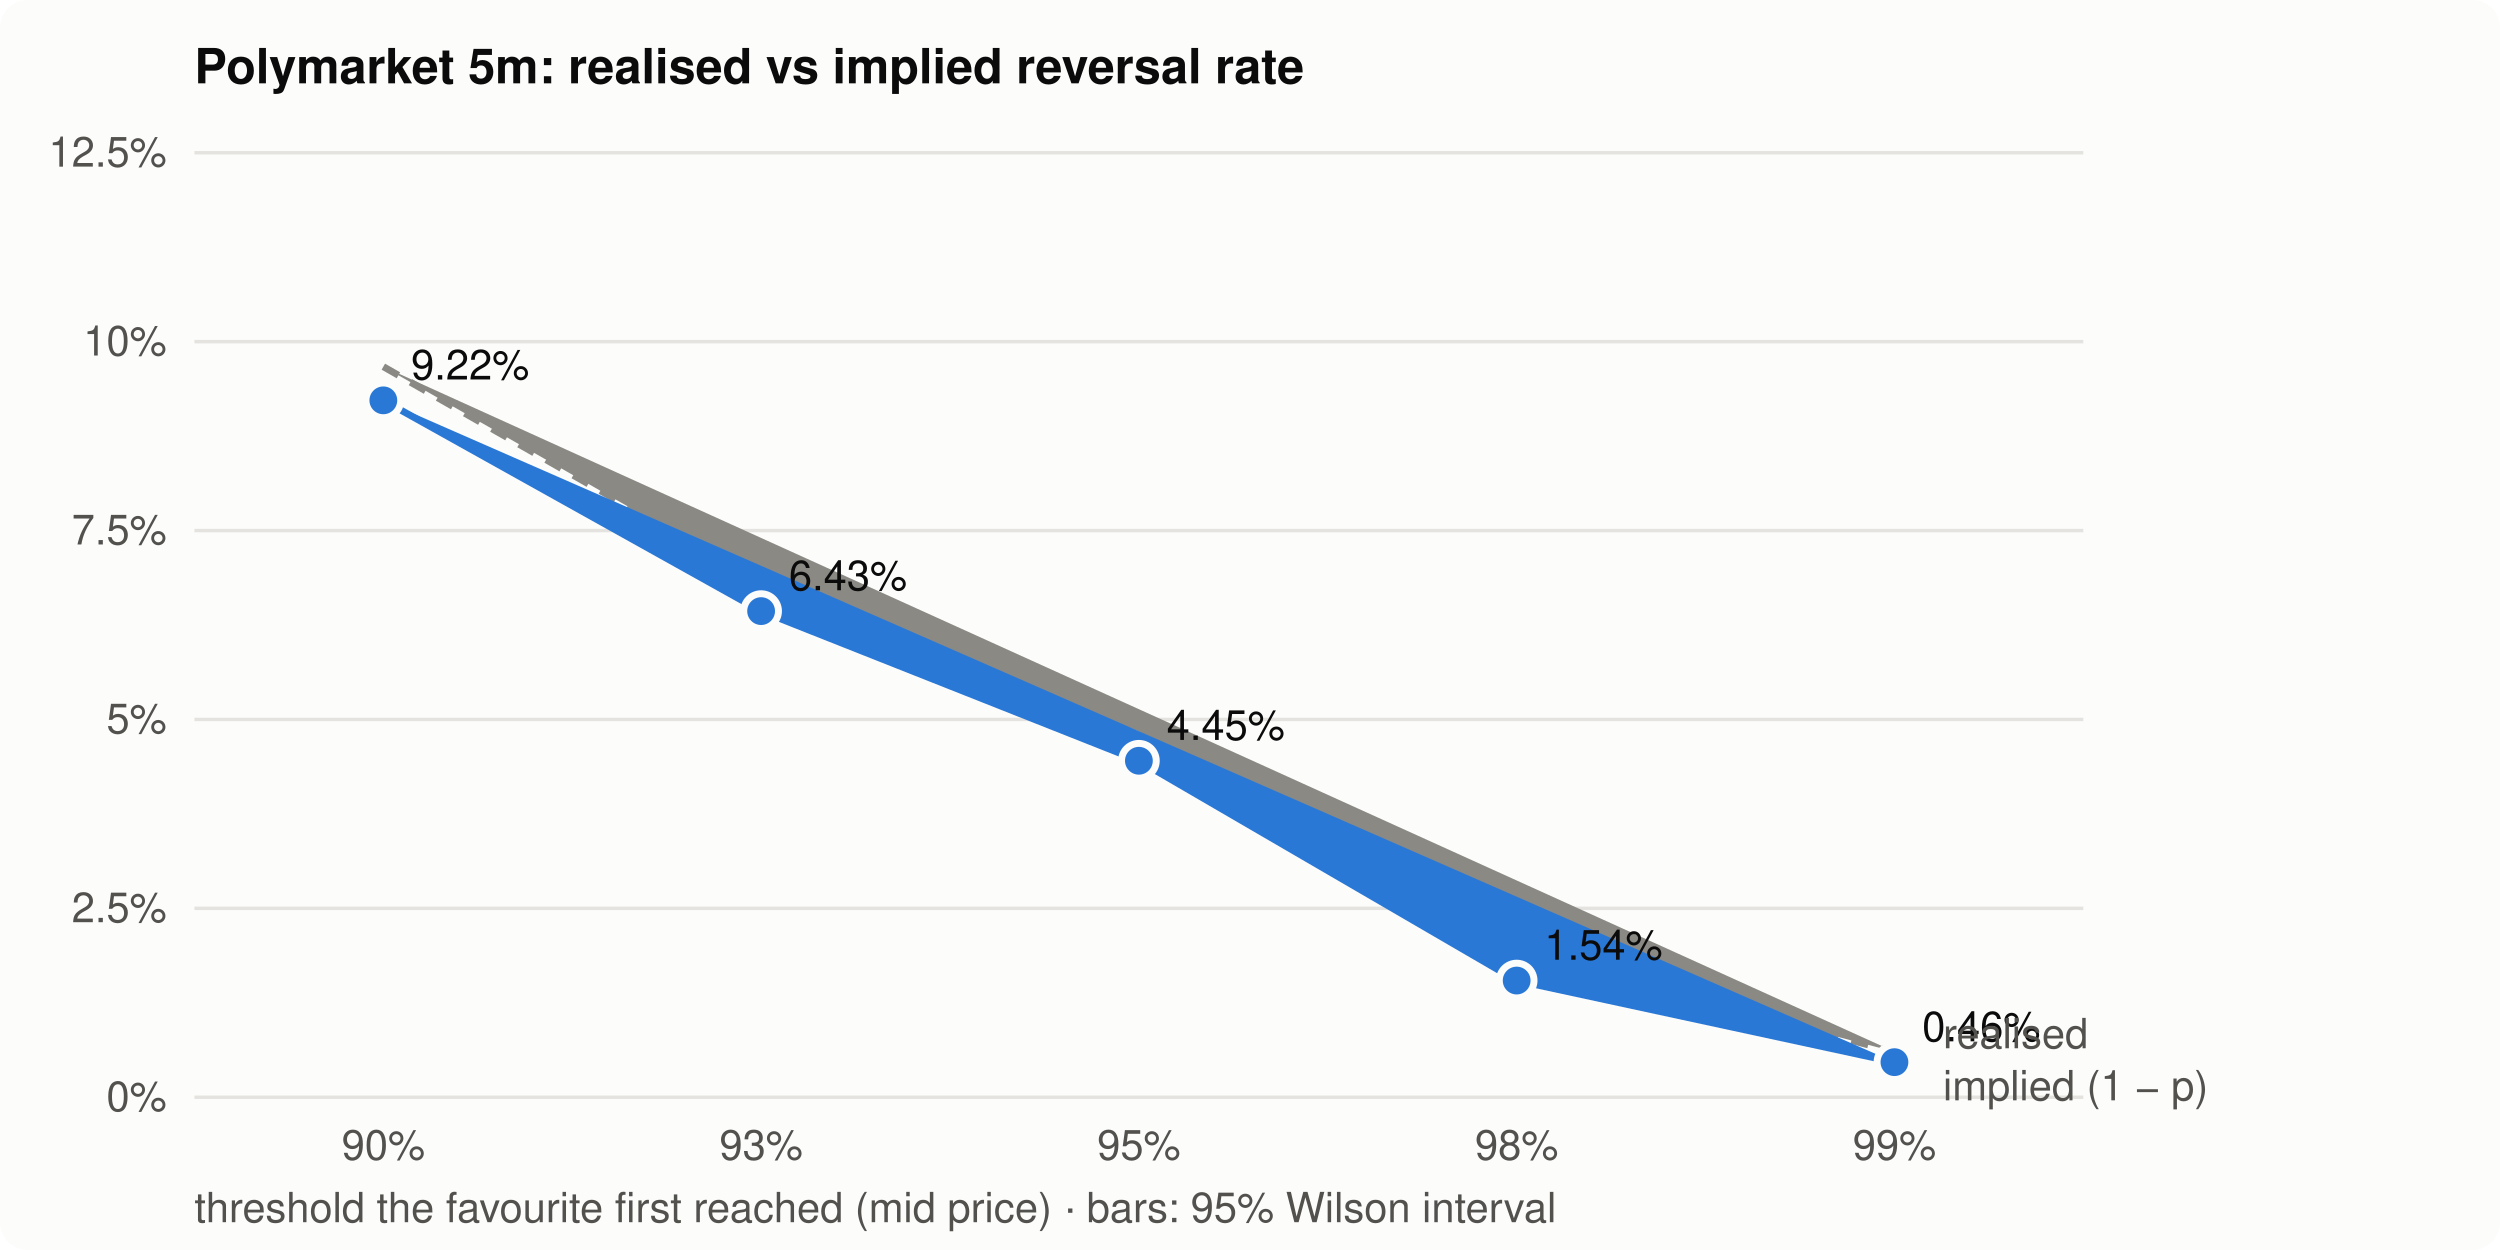
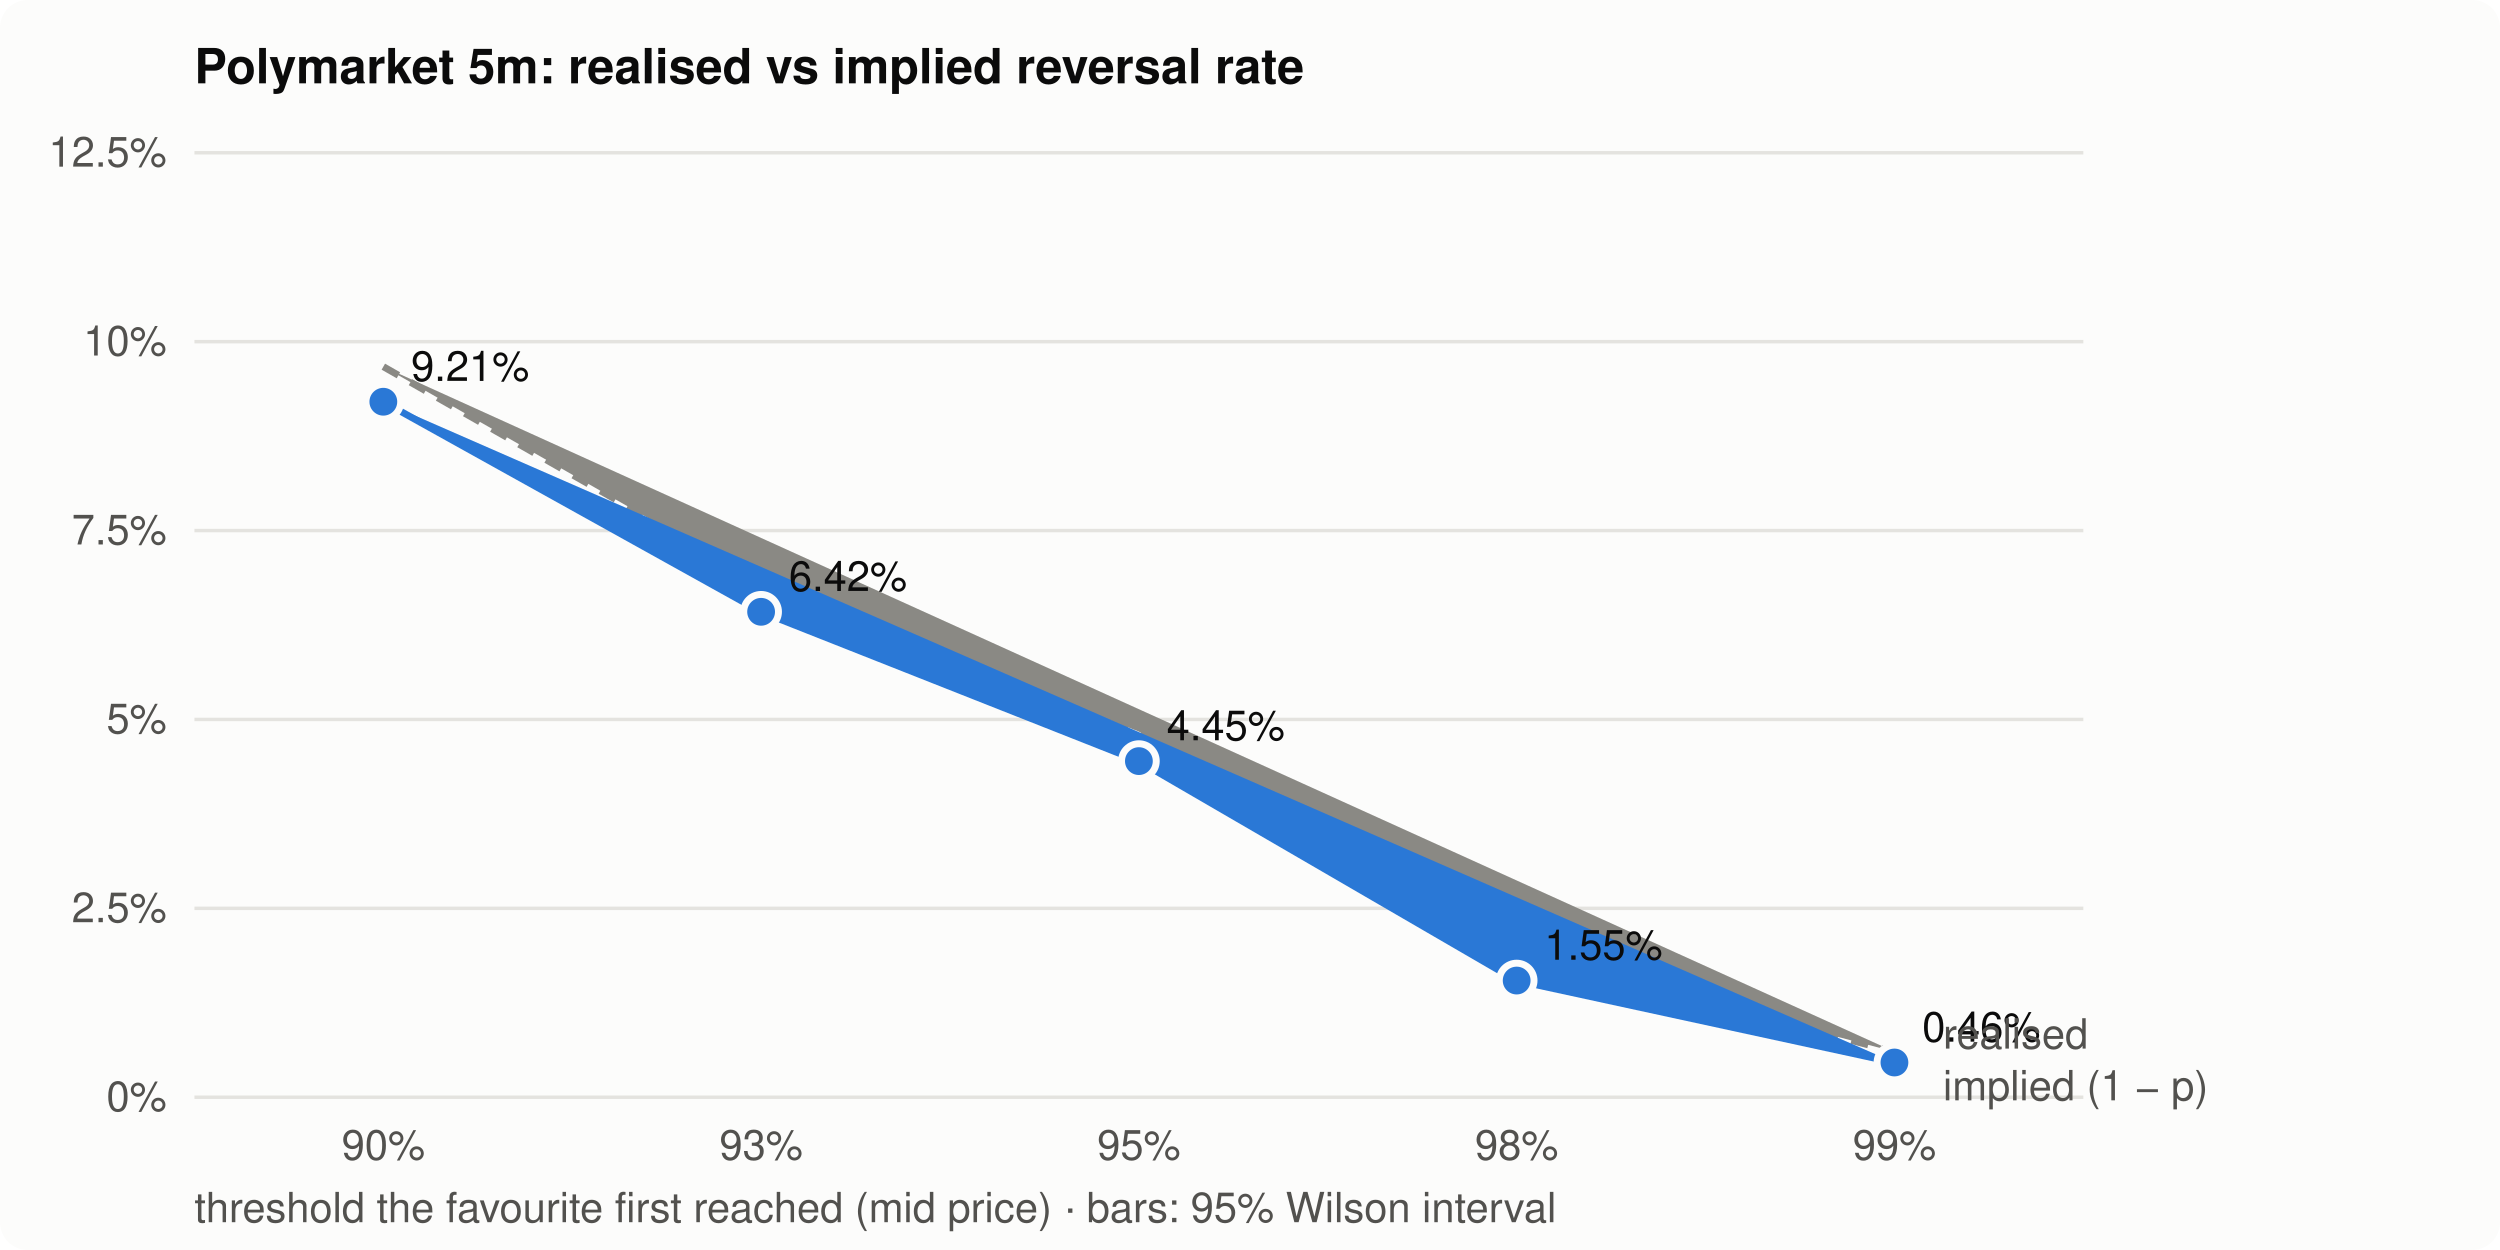
<svg xmlns="http://www.w3.org/2000/svg" viewBox="0 0 720 360" width="720" height="360" role="img" aria-label="Polymarket 5m: realised vs implied reversal rate">
  <style>
  .bg{fill:#fcfcfb} .t1{fill:#0b0b0b} .t2{fill:#52514e} .grid{stroke:#e4e3df}
  .s1{stroke:#2a78d6;fill:#2a78d6} .s2{stroke:#eb6834;fill:#eb6834} .s3{stroke:#1baf7a;fill:#1baf7a}
  .ref{stroke:#8a8984;fill:#8a8984} .ring{stroke:#fcfcfb}
  text{font-family:-apple-system,Segoe UI,Helvetica,Arial,sans-serif;font-size:12px}
  .title{font-size:14px;font-weight:600}
  @media (prefers-color-scheme: dark){
    .bg{fill:#1a1a19} .t1{fill:#f0efec} .t2{fill:#c3c2b7} .grid{stroke:#34332f}
    .s1{stroke:#3987e5;fill:#3987e5} .s2{stroke:#d95926;fill:#d95926} .s3{stroke:#199e70;fill:#199e70}
    .ref{stroke:#9d9c96;fill:#9d9c96} .ring{stroke:#1a1a19}
  }
</style>
  <rect class="bg" width="720" height="360" rx="8" />
  <text class="t1 title" x="56" y="24">Polymarket 5m: realised vs implied reversal rate</text>
  <line class="grid" x1="56" x2="600" y1="316.0" y2="316.0" stroke-width="1" />
  <text class="t2" x="48" y="320.0" text-anchor="end">0%</text>
  <line class="grid" x1="56" x2="600" y1="261.6" y2="261.6" stroke-width="1" />
  <text class="t2" x="48" y="265.6" text-anchor="end">2.5%</text>
  <line class="grid" x1="56" x2="600" y1="207.2" y2="207.2" stroke-width="1" />
  <text class="t2" x="48" y="211.2" text-anchor="end">5%</text>
  <line class="grid" x1="56" x2="600" y1="152.8" y2="152.8" stroke-width="1" />
  <text class="t2" x="48" y="156.8" text-anchor="end">7.5%</text>
  <line class="grid" x1="56" x2="600" y1="98.4" y2="98.4" stroke-width="1" />
  <text class="t2" x="48" y="102.4" text-anchor="end">10%</text>
  <line class="grid" x1="56" x2="600" y1="44.0" y2="44.0" stroke-width="1" />
  <text class="t2" x="48" y="48.0" text-anchor="end">12.5%</text>
  <text class="t2" x="110.4" y="334" text-anchor="middle">90%</text>
  <text class="t2" x="219.2" y="334" text-anchor="middle">93%</text>
  <text class="t2" x="328.0" y="334" text-anchor="middle">95%</text>
  <text class="t2" x="436.8" y="334" text-anchor="middle">98%</text>
  <text class="t2" x="545.6" y="334" text-anchor="middle">99%</text>
  <path class="ref" d="M110.4,105.6 L219.2,167.8 L328.0,210.7 L436.8,274.4 L545.6,302.9" fill="none" stroke-width="2" stroke-linejoin="round" stroke-dasharray="5 4" />
-   <line class="s1" x1="110.4" x2="110.4" y1="118.5" y2="112.0" stroke-width="2" stroke-linecap="round" />
-   <line class="s1" x1="219.2" x2="219.2" y1="178.7" y2="173.2" stroke-width="2" stroke-linecap="round" />
-   <line class="s1" x1="328.0" x2="328.0" y1="221.4" y2="216.8" stroke-width="2" stroke-linecap="round" />
-   <line class="s1" x1="436.8" x2="436.8" y1="283.8" y2="280.9" stroke-width="2" stroke-linecap="round" />
-   <line class="s1" x1="545.6" x2="545.6" y1="308.2" y2="303.1" stroke-width="2" stroke-linecap="round" />
-   <path class="s1" d="M110.4,115.3 L219.2,176.0 L328.0,219.1 L436.8,282.4 L545.6,305.9" fill="none" stroke-width="2" stroke-linejoin="round" />
-   <circle class="s1 ring" cx="110.4" cy="115.3" r="5" stroke-width="2" />
-   <text class="t1" x="118.4" y="109.3">9.22%</text>
-   <circle class="s1 ring" cx="219.2" cy="176.0" r="5" stroke-width="2" />
-   <text class="t1" x="227.2" y="170.0">6.43%</text>
-   <circle class="s1 ring" cx="328.0" cy="219.1" r="5" stroke-width="2" />
-   <text class="t1" x="336.0" y="213.1">4.45%</text>
+   <line class="s1" x1="110.4" x2="110.4" y1="118.9" y2="112.5" stroke-width="2" stroke-linecap="round" />
+   <line class="s1" x1="219.2" x2="219.2" y1="178.9" y2="173.5" stroke-width="2" stroke-linecap="round" />
+   <line class="s1" x1="328.0" x2="328.0" y1="221.5" y2="216.8" stroke-width="2" stroke-linecap="round" />
+   <line class="s1" x1="436.8" x2="436.8" y1="283.8" y2="280.8" stroke-width="2" stroke-linecap="round" />
+   <line class="s1" x1="545.6" x2="545.6" y1="308.2" y2="303.2" stroke-width="2" stroke-linecap="round" />
+   <path class="s1" d="M110.4,115.7 L219.2,176.2 L328.0,219.2 L436.8,282.4 L545.6,306.0" fill="none" stroke-width="2" stroke-linejoin="round" />
+   <circle class="s1 ring" cx="110.4" cy="115.7" r="5" stroke-width="2" />
+   <text class="t1" x="118.4" y="109.7">9.21%</text>
+   <circle class="s1 ring" cx="219.2" cy="176.2" r="5" stroke-width="2" />
+   <text class="t1" x="227.2" y="170.2">6.42%</text>
+   <circle class="s1 ring" cx="328.0" cy="219.2" r="5" stroke-width="2" />
+   <text class="t1" x="336.0" y="213.2">4.45%</text>
  <circle class="s1 ring" cx="436.8" cy="282.4" r="5" stroke-width="2" />
-   <text class="t1" x="444.8" y="276.4">1.54%</text>
-   <circle class="s1 ring" cx="545.6" cy="305.9" r="5" stroke-width="2" />
-   <text class="t1" x="553.6" y="299.9">0.46%</text>
+   <text class="t1" x="444.8" y="276.4">1.55%</text>
+   <circle class="s1 ring" cx="545.6" cy="306.0" r="5" stroke-width="2" />
+   <text class="t1" x="553.6" y="300.0">0.46%</text>
  <text class="t2" x="559.6" y="316.9">implied (1 − p)</text>
-   <text class="t2" x="559.6" y="301.9">realised</text>
+   <text class="t2" x="559.6" y="302.0">realised</text>
  <text class="t2" x="56" y="352">threshold the favourite first reached (mid price) · bars: 95% Wilson interval</text>
</svg>
